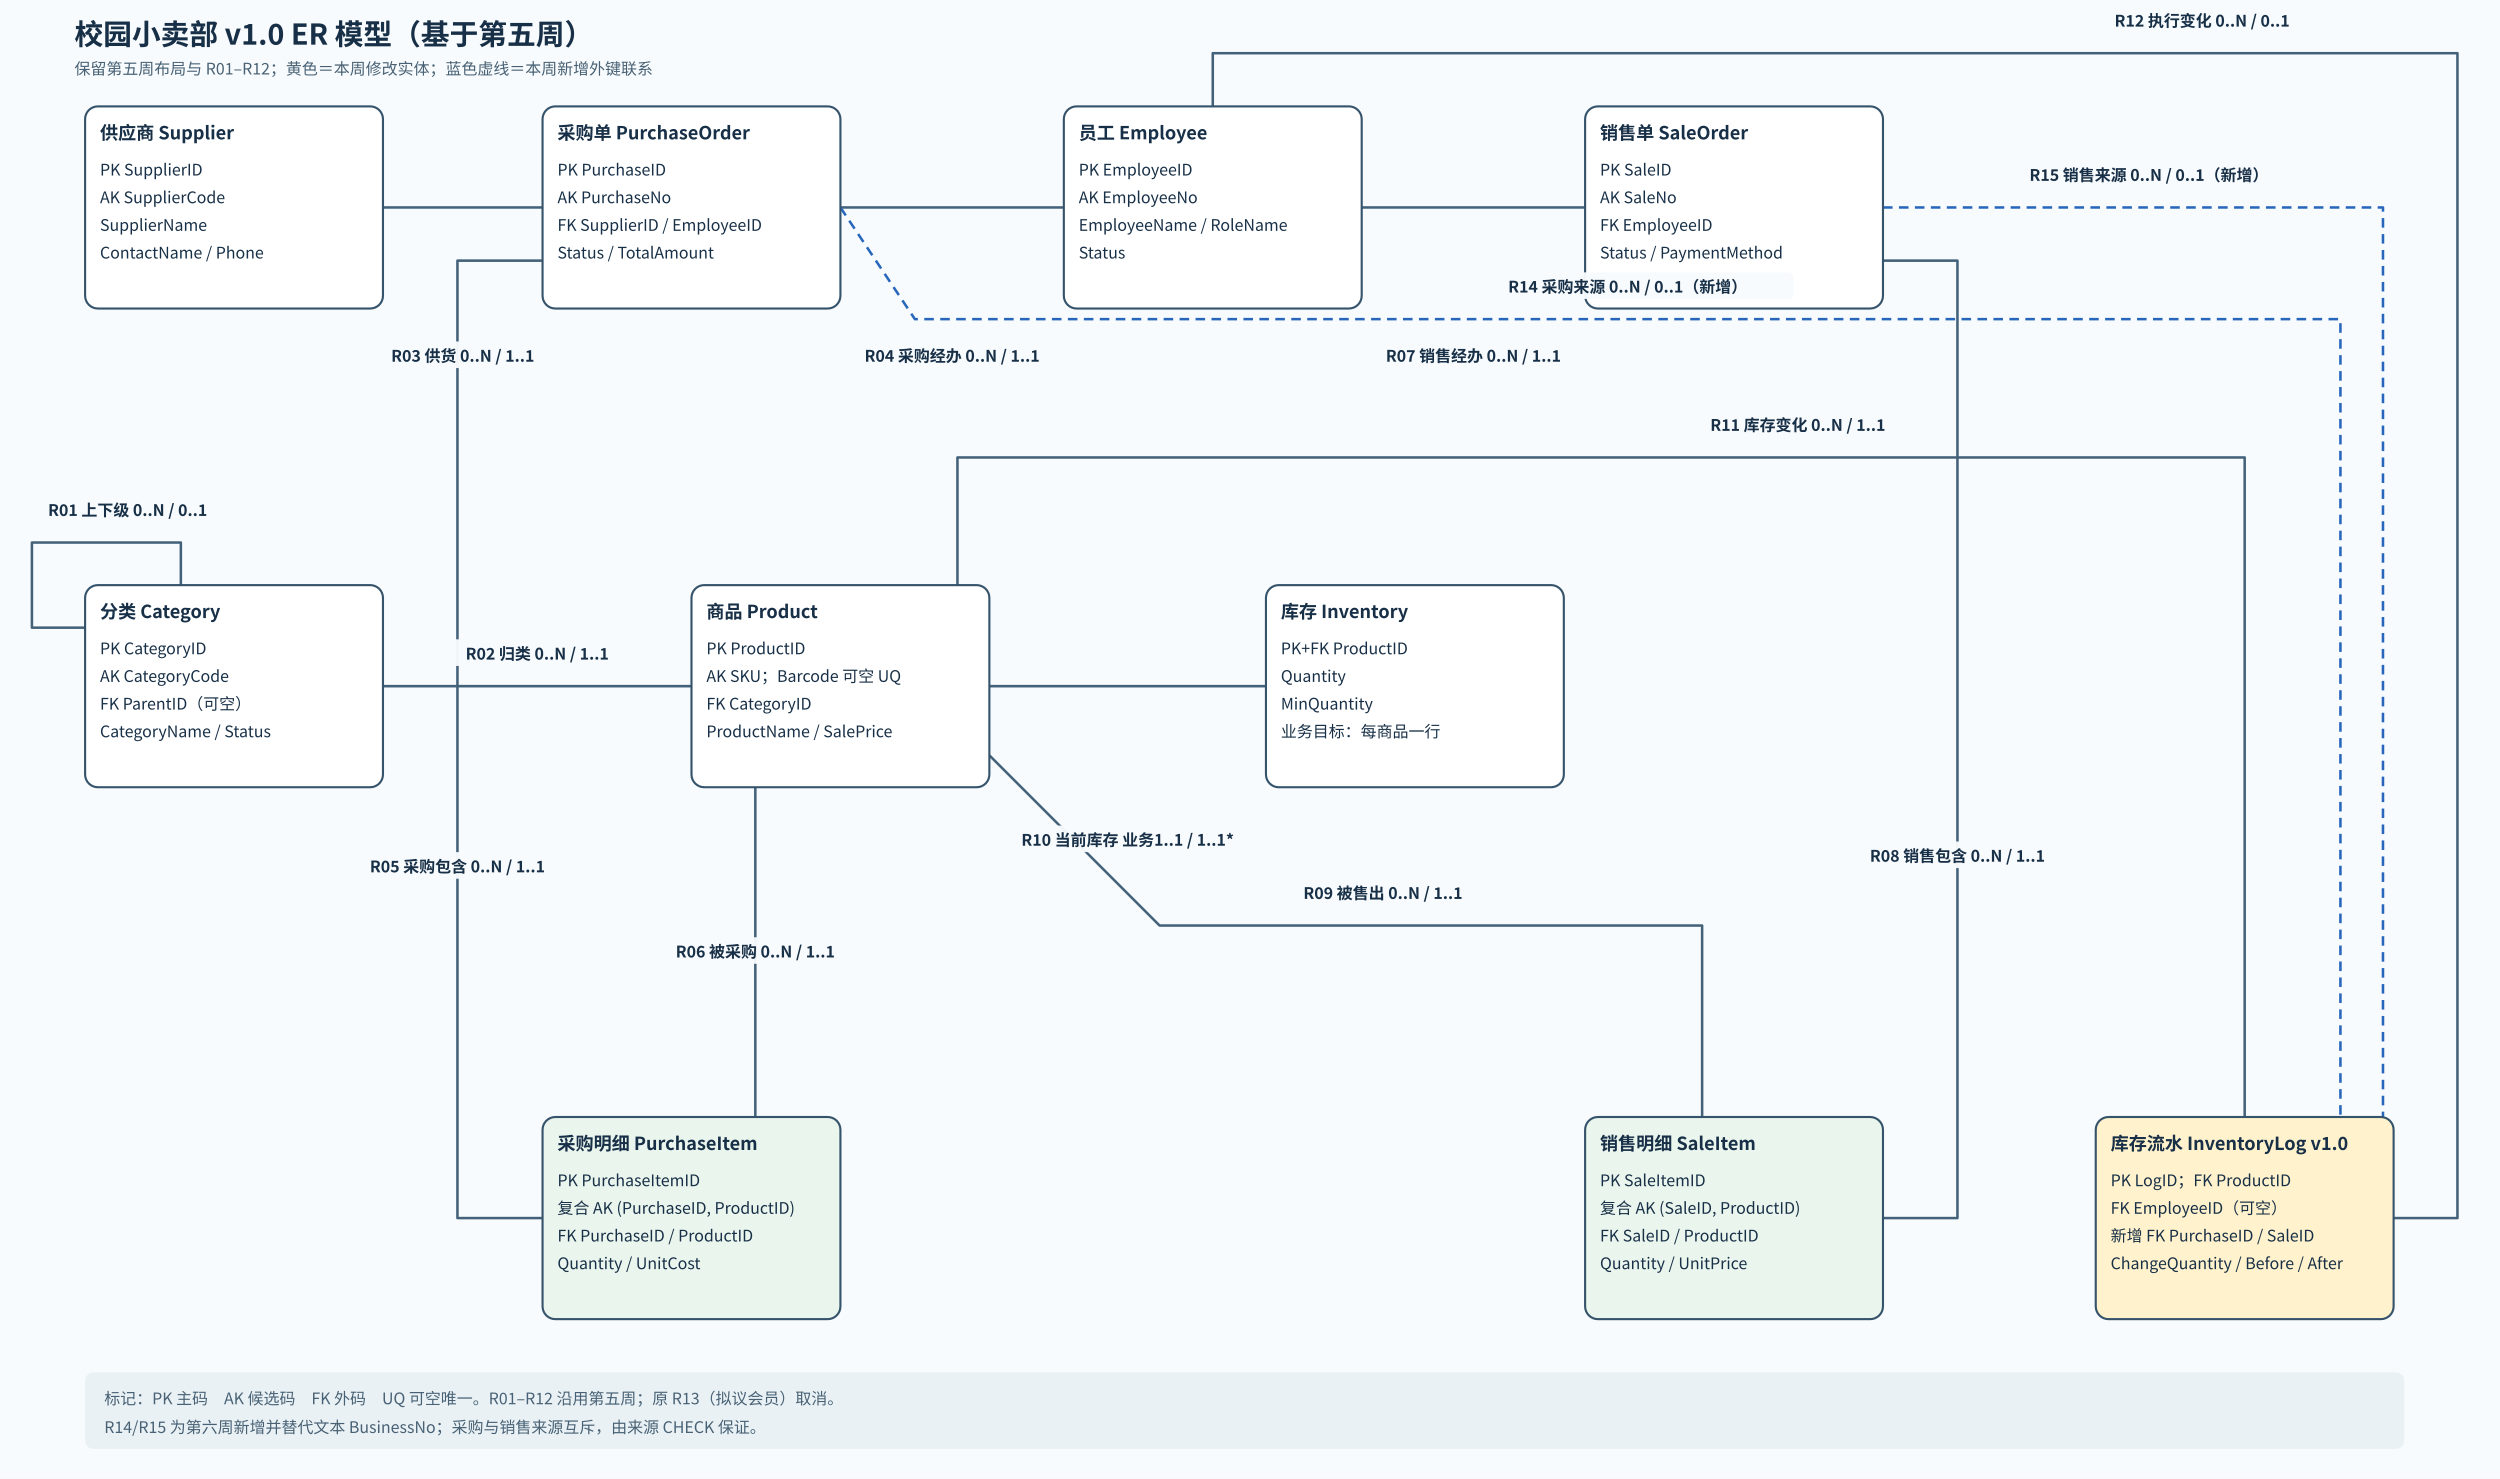
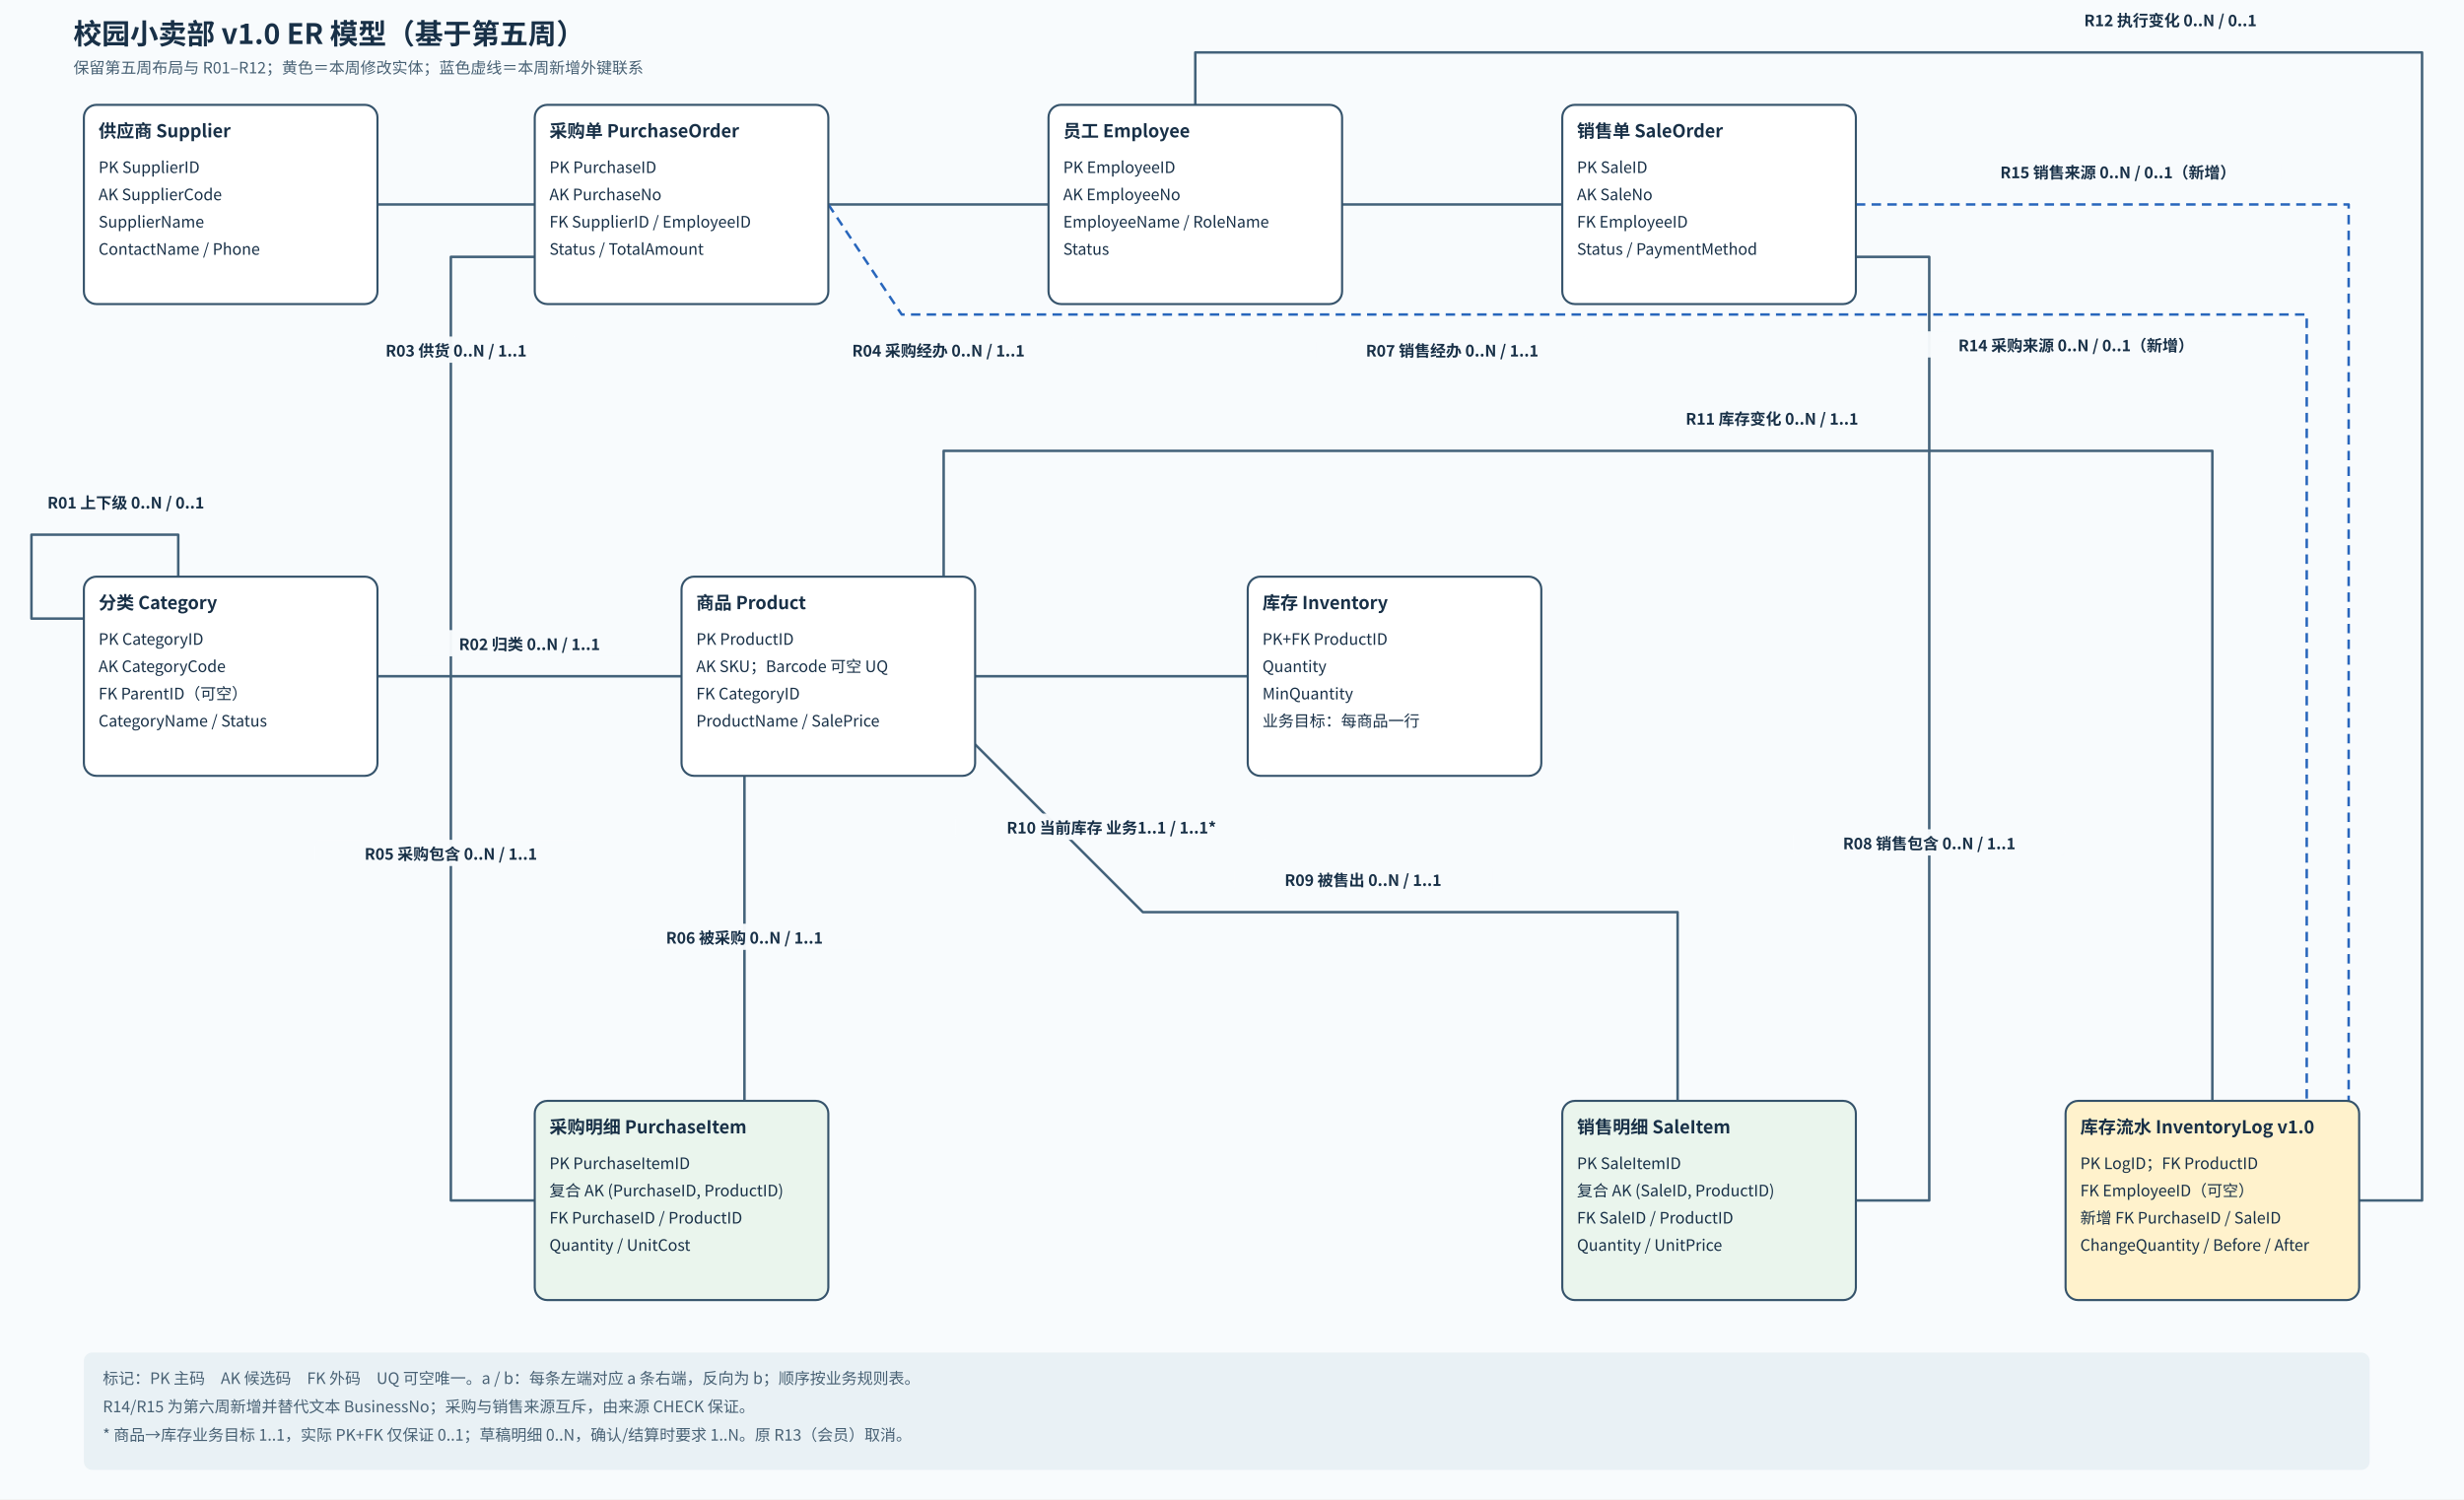
- <svg xmlns="http://www.w3.org/2000/svg" width="2350" height="1390" viewBox="0 0 2350 1390">
+ <svg xmlns="http://www.w3.org/2000/svg" width="2350" height="1430" viewBox="0 0 2350 1430">
  <style>text{font-family:"Microsoft YaHei","Noto Sans CJK SC",sans-serif;fill:#183047}.title{font-size:27px;font-weight:700}.subtitle{font-size:15px;fill:#486174}.entity-title{font-size:17px;font-weight:700}.field{font-size:15px}.edge-label{font-size:15px;font-weight:600}</style>
-   <rect x="0" y="0" width="2350" height="1390" fill="#f8fbfd" />
+   <rect x="0" y="0" width="2350" height="1430" fill="#f8fbfd" />
  <text x="70" y="42" class="title">校园小卖部 v1.0 ER 模型（基于第五周）</text>
  <text x="70" y="70" class="subtitle">保留第五周布局与 R01–R12；黄色＝本周修改实体；蓝色虚线＝本周新增外键联系</text>
  <polyline points="80,590 30,590 30,510 170,510 170,550" fill="none" stroke="#43627a" stroke-width="2.4" stroke-linejoin="round" />
  <polyline points="360,645 650,645" fill="none" stroke="#43627a" stroke-width="2.4" stroke-linejoin="round" />
  <polyline points="360,195 510,195" fill="none" stroke="#43627a" stroke-width="2.4" stroke-linejoin="round" />
  <polyline points="1000,195 790,195" fill="none" stroke="#43627a" stroke-width="2.4" stroke-linejoin="round" />
  <polyline points="510,245 430,245 430,1145 510,1145" fill="none" stroke="#43627a" stroke-width="2.4" stroke-linejoin="round" />
  <polyline points="710,740 710,1050" fill="none" stroke="#43627a" stroke-width="2.4" stroke-linejoin="round" />
  <polyline points="1280,195 1490,195" fill="none" stroke="#43627a" stroke-width="2.4" stroke-linejoin="round" />
  <polyline points="1770,245 1840,245 1840,1145 1770,1145" fill="none" stroke="#43627a" stroke-width="2.4" stroke-linejoin="round" />
  <polyline points="930,710 1090,870 1600,870 1600,1050" fill="none" stroke="#43627a" stroke-width="2.4" stroke-linejoin="round" />
  <polyline points="930,645 1190,645" fill="none" stroke="#43627a" stroke-width="2.4" stroke-linejoin="round" />
  <polyline points="900,550 900,430 2110,430 2110,1050" fill="none" stroke="#43627a" stroke-width="2.4" stroke-linejoin="round" />
  <polyline points="1140,100 1140,50 2310,50 2310,1145 2250,1145" fill="none" stroke="#43627a" stroke-width="2.4" stroke-linejoin="round" />
  <polyline points="790,195 860,300 2200,300 2200,1050" fill="none" stroke="#2866bc" stroke-width="2.4" stroke-linejoin="round" stroke-dasharray="9 6" />
  <polyline points="1770,195 2240,195 2240,1050" fill="none" stroke="#2866bc" stroke-width="2.4" stroke-linejoin="round" stroke-dasharray="9 6" />
  <rect x="80" y="100" width="280" height="190" rx="12" fill="#ffffff" stroke="#35536b" stroke-width="2" />
  <text x="94" y="131" class="entity-title">供应商 Supplier</text>
  <text x="94" y="165" class="field">PK SupplierID</text>
  <text x="94" y="191" class="field">AK SupplierCode</text>
  <text x="94" y="217" class="field">SupplierName</text>
  <text x="94" y="243" class="field">ContactName / Phone</text>
  <rect x="510" y="100" width="280" height="190" rx="12" fill="#ffffff" stroke="#35536b" stroke-width="2" />
  <text x="524" y="131" class="entity-title">采购单 PurchaseOrder</text>
  <text x="524" y="165" class="field">PK PurchaseID</text>
  <text x="524" y="191" class="field">AK PurchaseNo</text>
  <text x="524" y="217" class="field">FK SupplierID / EmployeeID</text>
  <text x="524" y="243" class="field">Status / TotalAmount</text>
  <rect x="1000" y="100" width="280" height="190" rx="12" fill="#ffffff" stroke="#35536b" stroke-width="2" />
  <text x="1014" y="131" class="entity-title">员工 Employee</text>
  <text x="1014" y="165" class="field">PK EmployeeID</text>
  <text x="1014" y="191" class="field">AK EmployeeNo</text>
  <text x="1014" y="217" class="field">EmployeeName / RoleName</text>
  <text x="1014" y="243" class="field">Status</text>
  <rect x="1490" y="100" width="280" height="190" rx="12" fill="#ffffff" stroke="#35536b" stroke-width="2" />
  <text x="1504" y="131" class="entity-title">销售单 SaleOrder</text>
  <text x="1504" y="165" class="field">PK SaleID</text>
  <text x="1504" y="191" class="field">AK SaleNo</text>
  <text x="1504" y="217" class="field">FK EmployeeID</text>
  <text x="1504" y="243" class="field">Status / PaymentMethod</text>
  <rect x="80" y="550" width="280" height="190" rx="12" fill="#ffffff" stroke="#35536b" stroke-width="2" />
  <text x="94" y="581" class="entity-title">分类 Category</text>
  <text x="94" y="615" class="field">PK CategoryID</text>
  <text x="94" y="641" class="field">AK CategoryCode</text>
  <text x="94" y="667" class="field">FK ParentID（可空）</text>
  <text x="94" y="693" class="field">CategoryName / Status</text>
  <rect x="650" y="550" width="280" height="190" rx="12" fill="#ffffff" stroke="#35536b" stroke-width="2" />
  <text x="664" y="581" class="entity-title">商品 Product</text>
  <text x="664" y="615" class="field">PK ProductID</text>
  <text x="664" y="641" class="field">AK SKU；Barcode 可空 UQ</text>
  <text x="664" y="667" class="field">FK CategoryID</text>
  <text x="664" y="693" class="field">ProductName / SalePrice</text>
  <rect x="1190" y="550" width="280" height="190" rx="12" fill="#ffffff" stroke="#35536b" stroke-width="2" />
  <text x="1204" y="581" class="entity-title">库存 Inventory</text>
  <text x="1204" y="615" class="field">PK+FK ProductID</text>
  <text x="1204" y="641" class="field">Quantity</text>
  <text x="1204" y="667" class="field">MinQuantity</text>
  <text x="1204" y="693" class="field">业务目标：每商品一行</text>
  <rect x="510" y="1050" width="280" height="190" rx="12" fill="#eaf5ed" stroke="#35536b" stroke-width="2" />
  <text x="524" y="1081" class="entity-title">采购明细 PurchaseItem</text>
  <text x="524" y="1115" class="field">PK PurchaseItemID</text>
  <text x="524" y="1141" class="field">复合 AK (PurchaseID, ProductID)</text>
  <text x="524" y="1167" class="field">FK PurchaseID / ProductID</text>
  <text x="524" y="1193" class="field">Quantity / UnitCost</text>
  <rect x="1490" y="1050" width="280" height="190" rx="12" fill="#eaf5ed" stroke="#35536b" stroke-width="2" />
  <text x="1504" y="1081" class="entity-title">销售明细 SaleItem</text>
  <text x="1504" y="1115" class="field">PK SaleItemID</text>
  <text x="1504" y="1141" class="field">复合 AK (SaleID, ProductID)</text>
  <text x="1504" y="1167" class="field">FK SaleID / ProductID</text>
  <text x="1504" y="1193" class="field">Quantity / UnitPrice</text>
  <rect x="1970" y="1050" width="280" height="190" rx="12" fill="#fff2cc" stroke="#35536b" stroke-width="2" />
  <text x="1984" y="1081" class="entity-title">库存流水 InventoryLog v1.0</text>
  <text x="1984" y="1115" class="field">PK LogID；FK ProductID</text>
  <text x="1984" y="1141" class="field">FK EmployeeID（可空）</text>
  <text x="1984" y="1167" class="field">新增 FK PurchaseID / SaleID</text>
  <text x="1984" y="1193" class="field">ChangeQuantity / Before / After</text>
  <rect x="-3" y="466" width="247" height="25" rx="5" fill="#f8fbfd" opacity="0.96" />
  <text x="120" y="485" class="edge-label" text-anchor="middle">R01 上下级 0..N / 0..1</text>
  <rect x="388" y="601" width="234" height="25" rx="5" fill="#f8fbfd" opacity="0.96" />
  <text x="505" y="620" class="edge-label" text-anchor="middle">R02 归类 0..N / 1..1</text>
  <rect x="318" y="321" width="234" height="25" rx="5" fill="#f8fbfd" opacity="0.96" />
  <text x="435" y="340" class="edge-label" text-anchor="middle">R03 供货 0..N / 1..1</text>
  <rect x="765" y="321" width="260" height="25" rx="5" fill="#f8fbfd" opacity="0.96" />
  <text x="895" y="340" class="edge-label" text-anchor="middle">R04 采购经办 0..N / 1..1</text>
  <rect x="300" y="801" width="260" height="25" rx="5" fill="#f8fbfd" opacity="0.96" />
  <text x="430" y="820" class="edge-label" text-anchor="middle">R05 采购包含 0..N / 1..1</text>
  <rect x="587" y="881" width="247" height="25" rx="5" fill="#f8fbfd" opacity="0.96" />
  <text x="710" y="900" class="edge-label" text-anchor="middle">R06 被采购 0..N / 1..1</text>
  <rect x="1255" y="321" width="260" height="25" rx="5" fill="#f8fbfd" opacity="0.96" />
  <text x="1385" y="340" class="edge-label" text-anchor="middle">R07 销售经办 0..N / 1..1</text>
  <rect x="1710" y="791" width="260" height="25" rx="5" fill="#f8fbfd" opacity="0.96" />
  <text x="1840" y="810" class="edge-label" text-anchor="middle">R08 销售包含 0..N / 1..1</text>
  <rect x="1177" y="826" width="247" height="25" rx="5" fill="#f8fbfd" opacity="0.96" />
  <text x="1300" y="845" class="edge-label" text-anchor="middle">R09 被售出 0..N / 1..1</text>
  <rect x="911" y="776" width="299" height="25" rx="5" fill="#f8fbfd" opacity="0.96" />
  <text x="1060" y="795" class="edge-label" text-anchor="middle">R10 当前库存 业务1..1 / 1..1*</text>
  <rect x="1560" y="386" width="260" height="25" rx="5" fill="#f8fbfd" opacity="0.96" />
  <text x="1690" y="405" class="edge-label" text-anchor="middle">R11 库存变化 0..N / 1..1</text>
  <rect x="1940" y="6" width="260" height="25" rx="5" fill="#f8fbfd" opacity="0.96" />
  <text x="2070" y="25" class="edge-label" text-anchor="middle">R12 执行变化 0..N / 0..1</text>
-   <rect x="1374" y="256" width="312" height="25" rx="5" fill="#f8fbfd" opacity="0.96" />
-   <text x="1530" y="275" class="edge-label" text-anchor="middle">R14 采购来源 0..N / 0..1（新增）</text>
+   <rect x="1824" y="316" width="312" height="25" rx="5" fill="#f8fbfd" opacity="0.96" />
+   <text x="1980" y="335" class="edge-label" text-anchor="middle">R14 采购来源 0..N / 0..1（新增）</text>
  <rect x="1864" y="151" width="312" height="25" rx="5" fill="#f8fbfd" opacity="0.96" />
  <text x="2020" y="170" class="edge-label" text-anchor="middle">R15 销售来源 0..N / 0..1（新增）</text>
-   <rect x="80" y="1290" width="2180" height="72" rx="8" fill="#e9f1f5" />
-   <text x="98" y="1320" class="subtitle">标记：PK 主码　AK 候选码　FK 外码　UQ 可空唯一。R01–R12 沿用第五周；原 R13（拟议会员）取消。</text>
+   <rect x="80" y="1290" width="2180" height="112" rx="8" fill="#e9f1f5" />
+   <text x="98" y="1320" class="subtitle">标记：PK 主码　AK 候选码　FK 外码　UQ 可空唯一。a / b：每条左端对应 a 条右端，反向为 b；顺序按业务规则表。</text>
  <text x="98" y="1347" class="subtitle">R14/R15 为第六周新增并替代文本 BusinessNo；采购与销售来源互斥，由来源 CHECK 保证。</text>
+   <text x="98" y="1374" class="subtitle">* 商品→库存业务目标 1..1，实际 PK+FK 仅保证 0..1；草稿明细 0..N，确认/结算时要求 1..N。原 R13（会员）取消。</text>
</svg>
